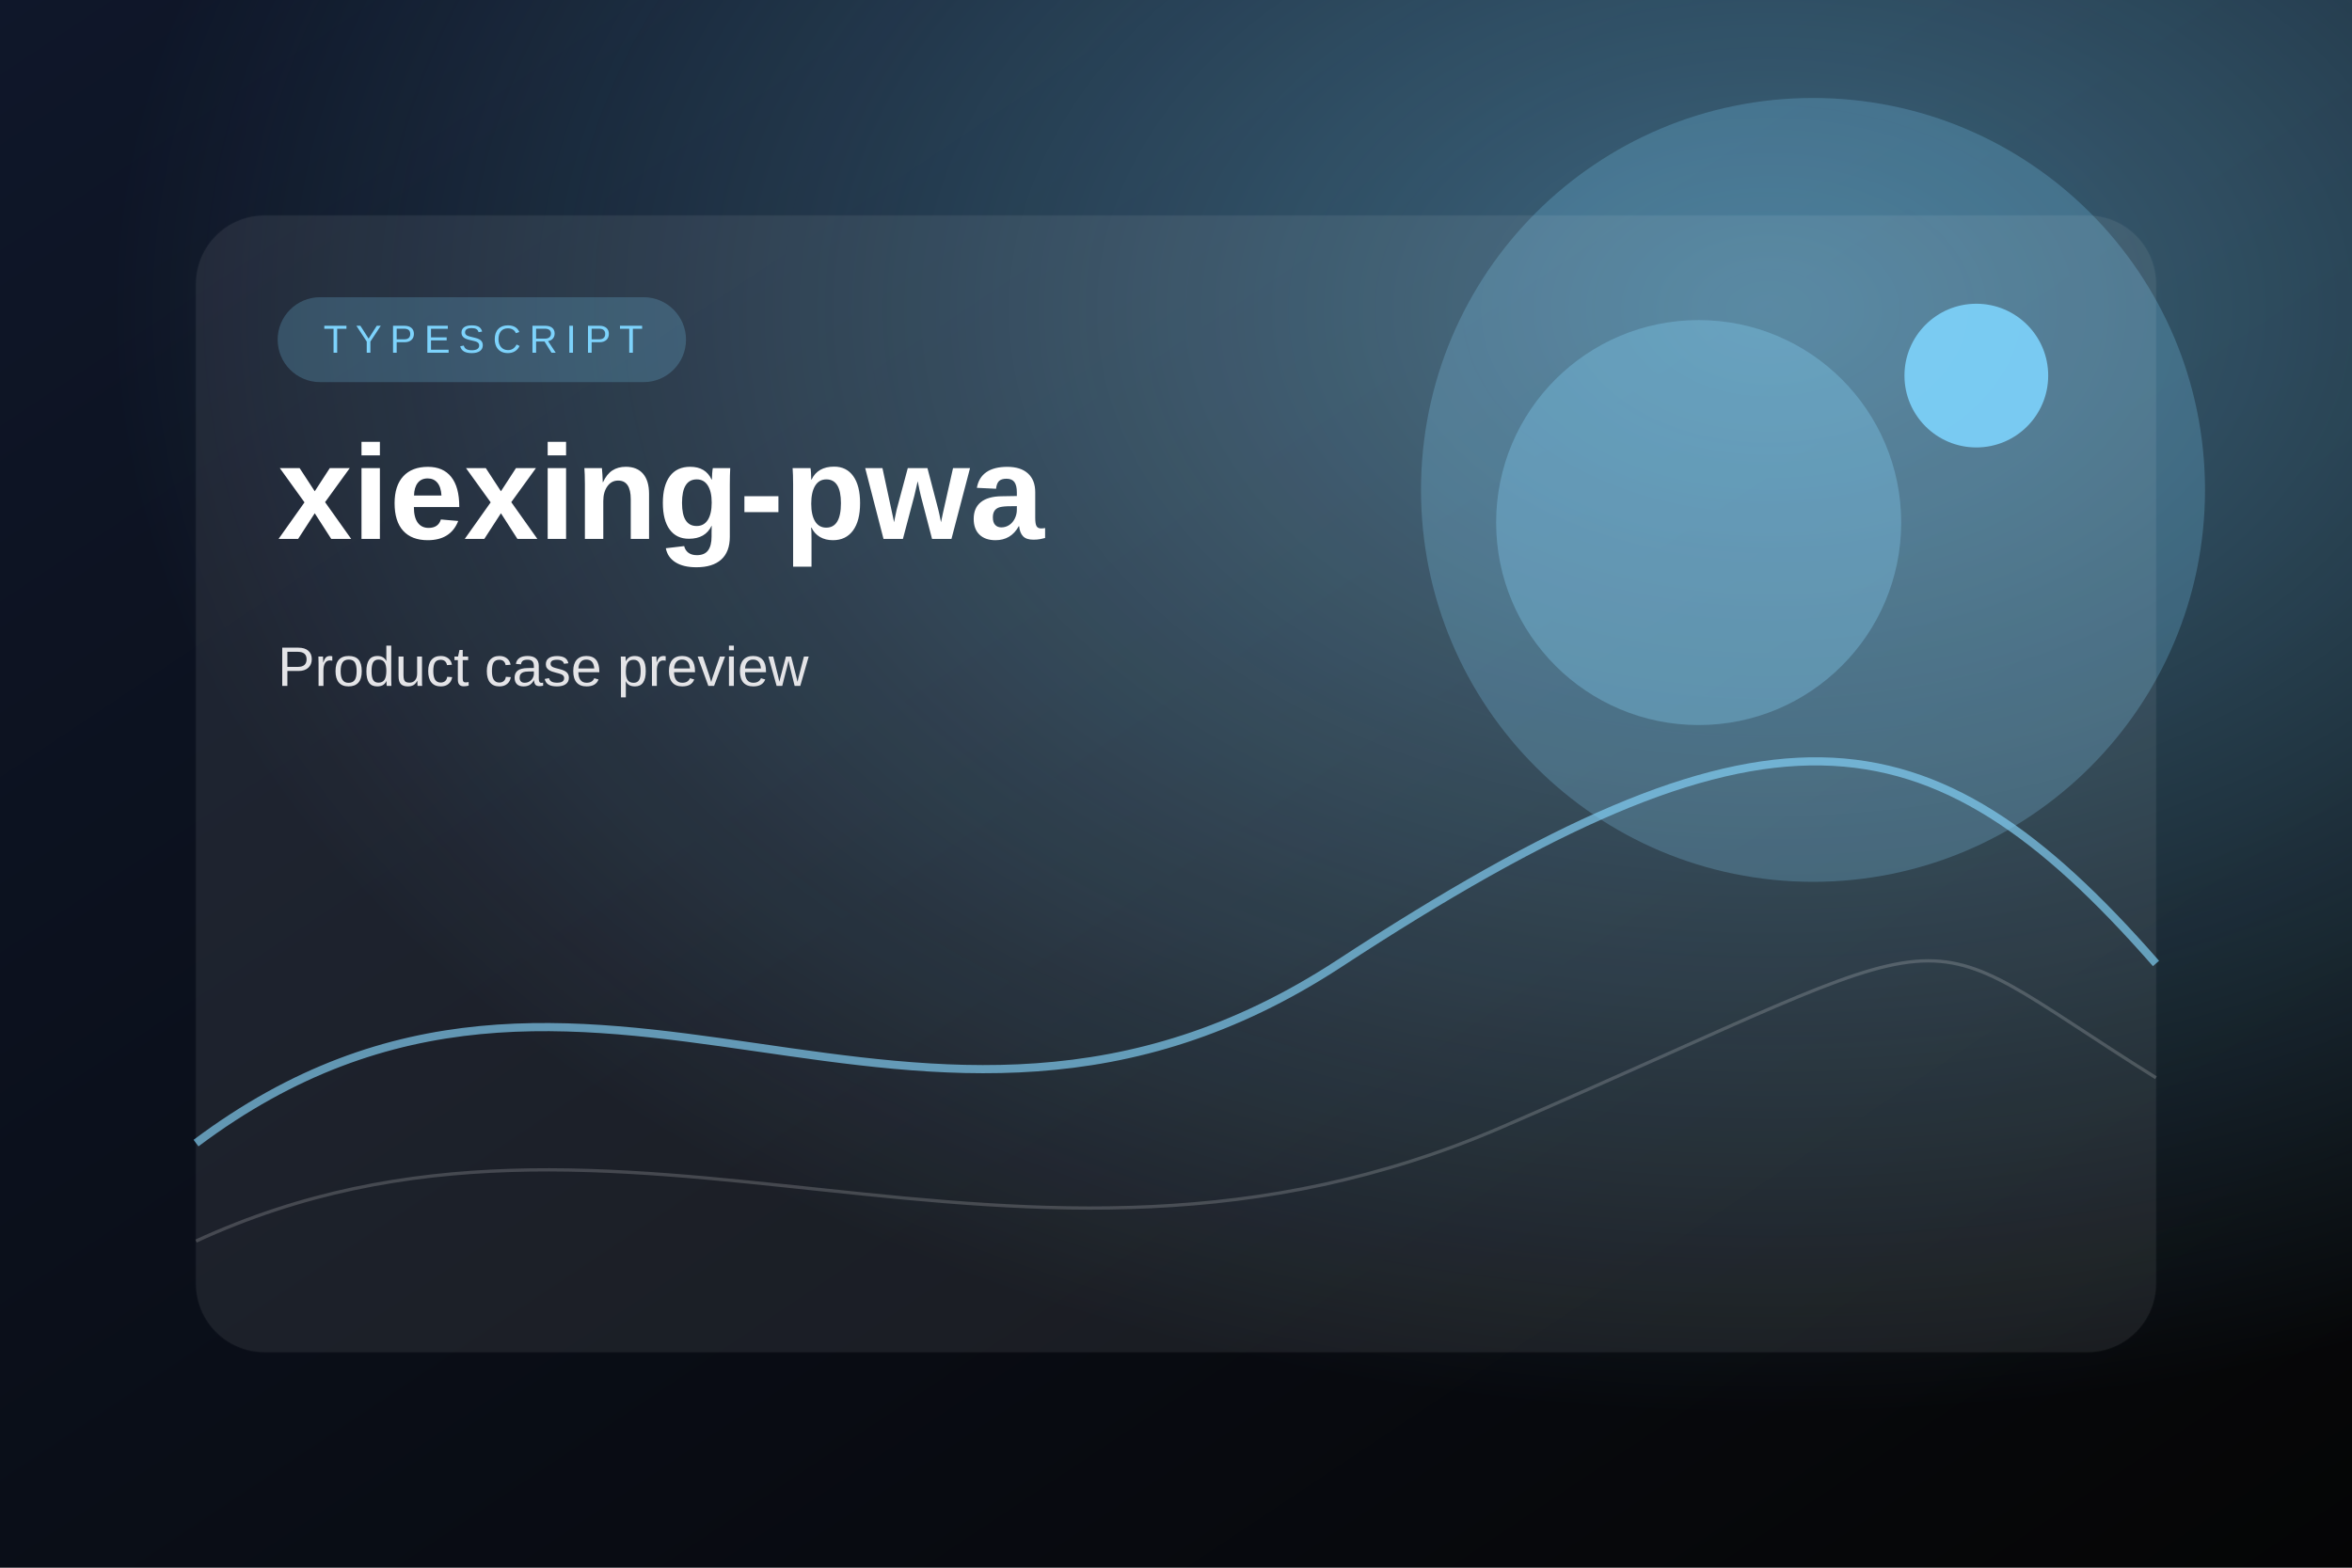
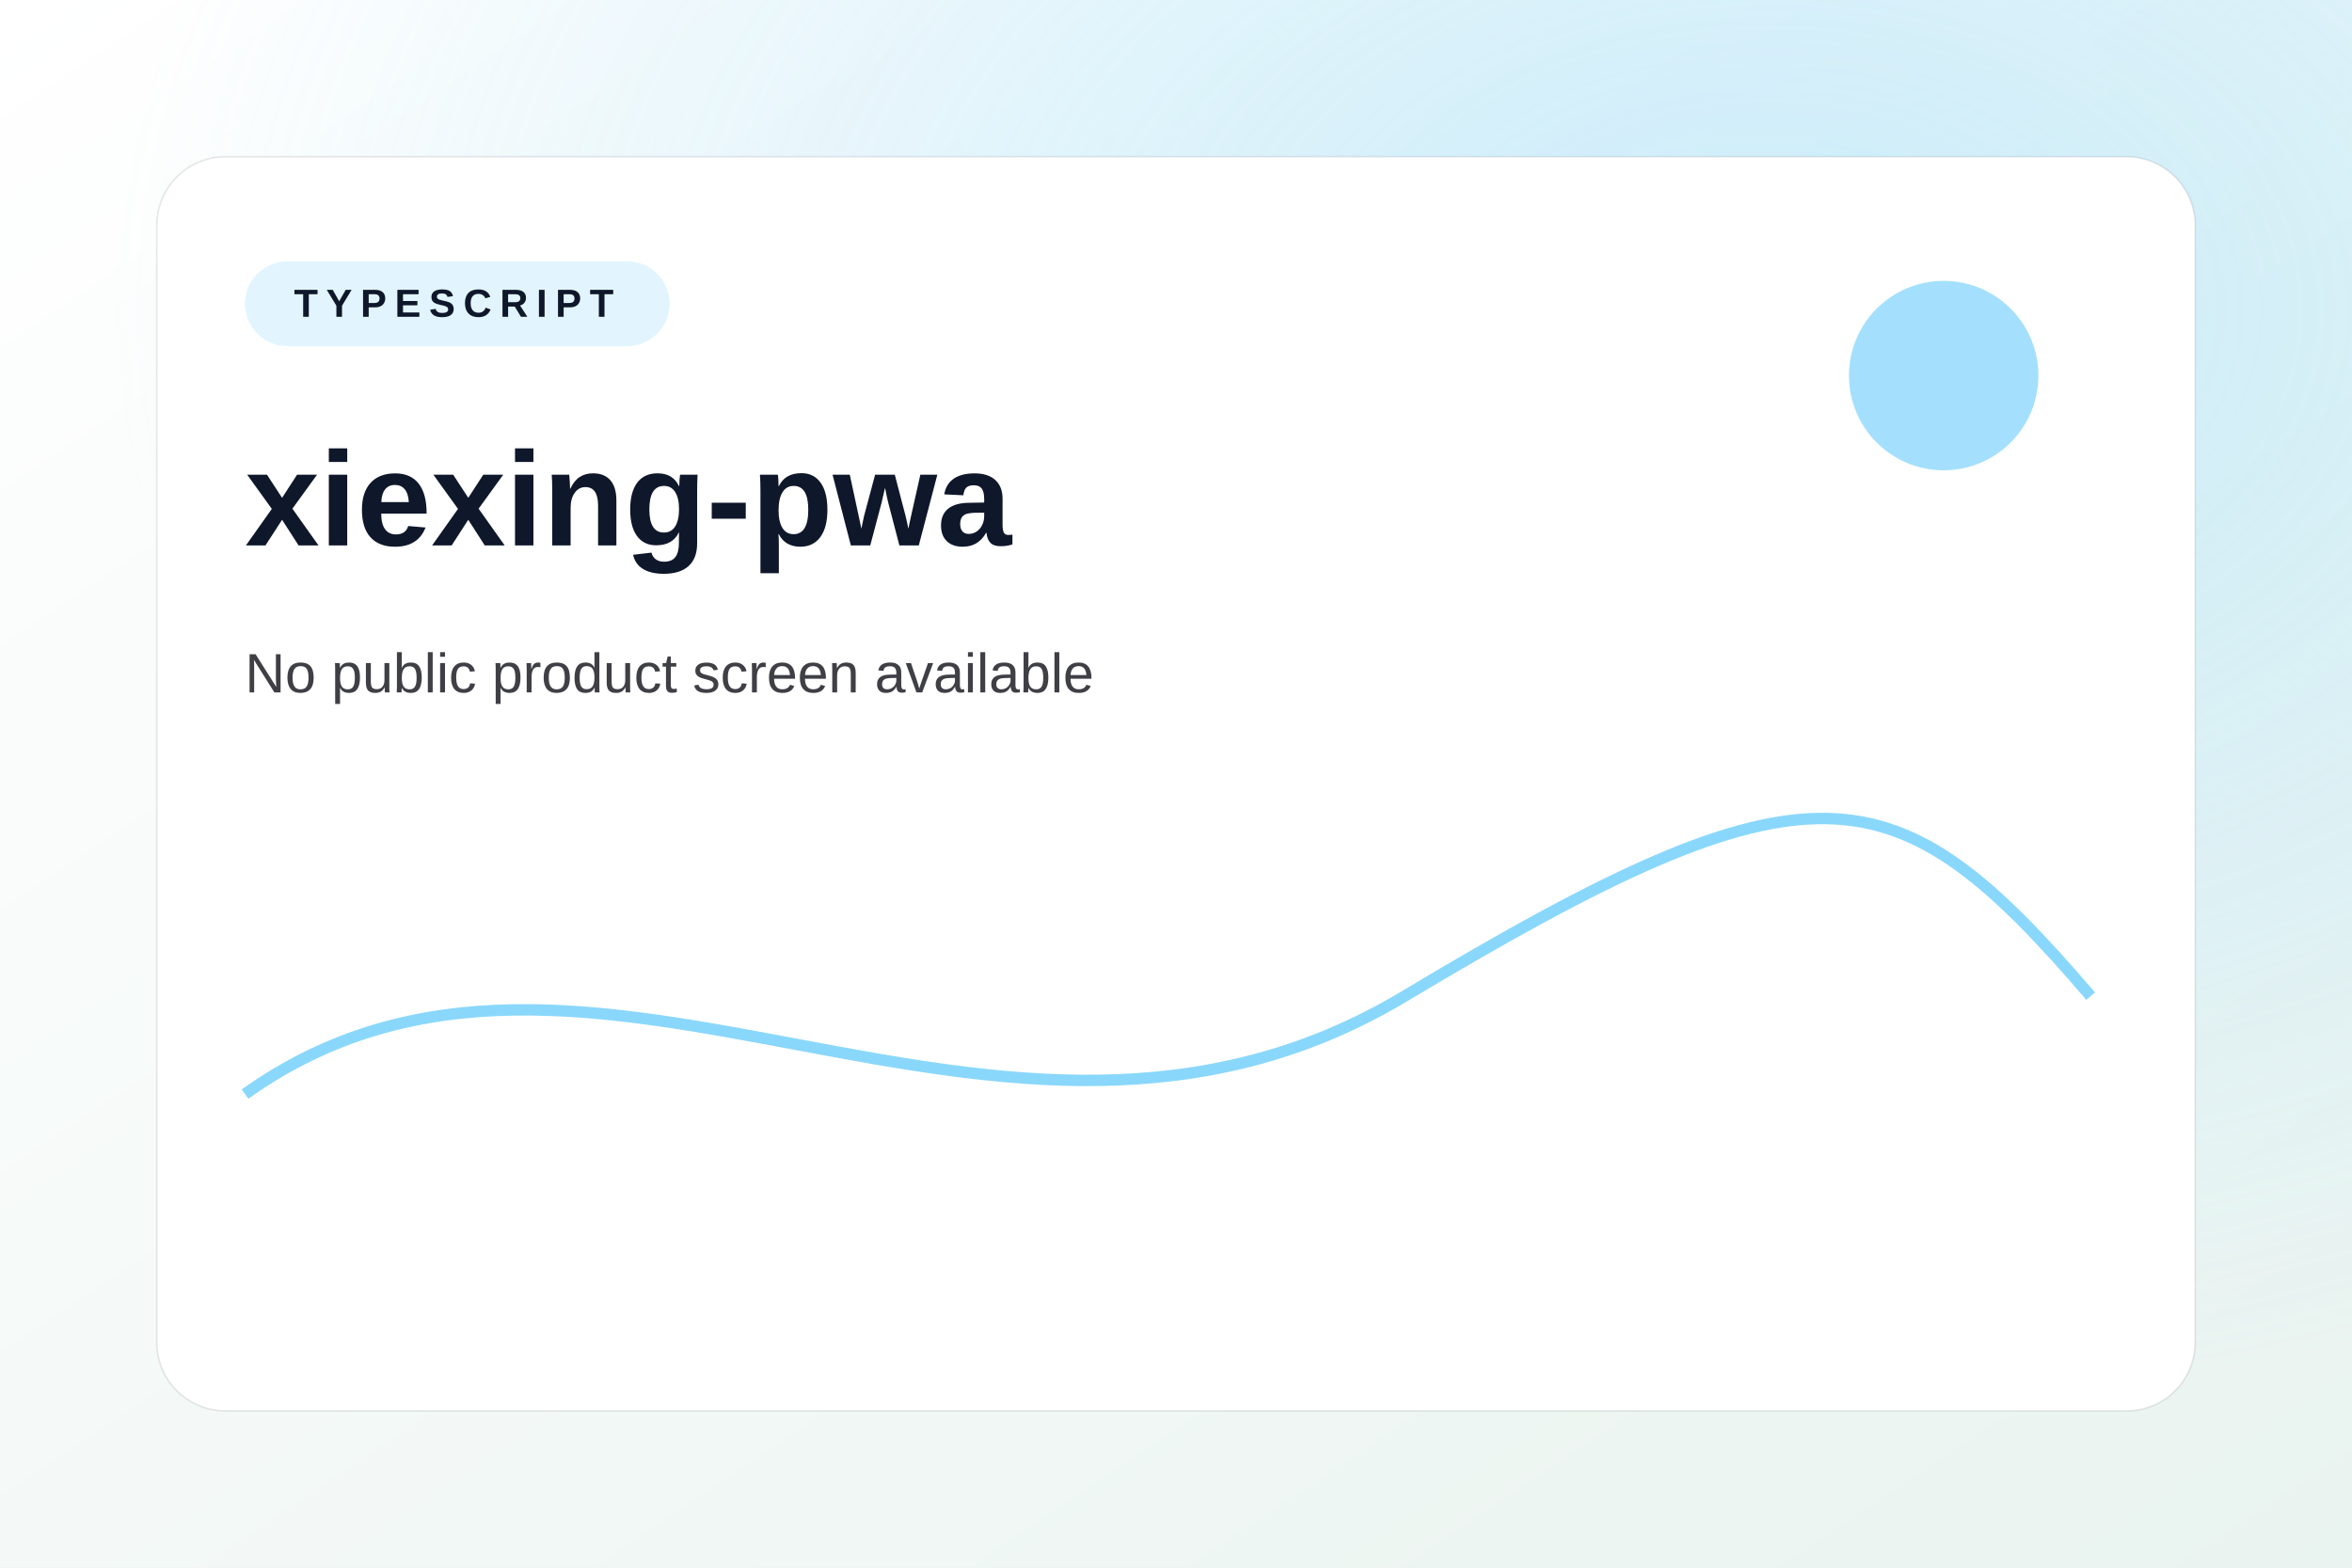
<svg xmlns="http://www.w3.org/2000/svg" width="1440" height="960" viewBox="0 0 1440 960">
  <defs>
    <linearGradient id="g" x1="0" x2="1" y1="0" y2="1">
-       <stop offset="0" stop-color="#0f172a" />
-       <stop offset="1" stop-color="#050505" />
+       <stop offset="0" stop-color="#ffffff" />
+       <stop offset="1" stop-color="#e9f3ef" />
    </linearGradient>
    <radialGradient id="r" cx="75%" cy="20%" r="70%">
-       <stop offset="0" stop-color="#7dd3fc" stop-opacity=".45" />
+       <stop offset="0" stop-color="#7dd3fc" stop-opacity=".36" />
      <stop offset="1" stop-color="#7dd3fc" stop-opacity="0" />
    </radialGradient>
  </defs>
  <rect width="1440" height="960" fill="url(#g)" />
  <rect width="1440" height="960" fill="url(#r)" />
-   <circle cx="1110" cy="300" r="240" fill="#7dd3fc" opacity=".24" />
-   <circle cx="1040" cy="320" r="124" fill="#7dd3fc" opacity=".32" />
-   <path d="M120 700 C 360 520, 560 760, 820 590 S 1180 430, 1320 590" fill="none" stroke="#7dd3fc" stroke-width="5" opacity=".65" />
-   <path d="M120 760 C 380 640, 620 820, 920 690 S 1160 560, 1320 660" fill="none" stroke="#ffffff" stroke-width="2" opacity=".18" />
-   <rect x="120" y="132" width="1200" height="696" rx="42" fill="#ffffff" opacity=".075" stroke="#ffffff" stroke-opacity=".2" />
-   <rect x="170" y="182" width="250" height="52" rx="26" fill="#7dd3fc" opacity=".22" />
-   <text x="198" y="216" fill="#7dd3fc" font-family="Arial, sans-serif" font-size="24" letter-spacing="5">TYPESCRIPT</text>
-   <text x="170" y="330" fill="#fff" font-family="Arial, sans-serif" font-size="82" font-weight="700">xiexing-pwa</text>
-   <text x="170" y="420" fill="#e4e4e7" font-family="Arial, sans-serif" font-size="34">Product case preview</text>
-   <circle cx="1210" cy="230" r="44" fill="#7dd3fc" opacity=".9" />
+   <rect x="96" y="96" width="1248" height="768" rx="42" fill="#ffffff" stroke="#0f172a" stroke-opacity=".10" />
+   <rect x="150" y="160" width="260" height="52" rx="26" fill="#7dd3fc" opacity=".22" />
+   <text x="180" y="194" fill="#0f172a" font-family="Arial, sans-serif" font-size="24" font-weight="700" letter-spacing="5">TYPESCRIPT</text>
+   <text x="150" y="334" fill="#0f172a" font-family="Arial, sans-serif" font-size="82" font-weight="700">xiexing-pwa</text>
+   <text x="150" y="424" fill="#3f3f46" font-family="Arial, sans-serif" font-size="34">No public product screen available</text>
+   <path d="M150 670 C 360 520, 610 760, 860 610 S 1160 470, 1280 610" fill="none" stroke="#7dd3fc" stroke-width="7" opacity=".9" />
+   <circle cx="1190" cy="230" r="58" fill="#7dd3fc" opacity=".7" />
</svg>
